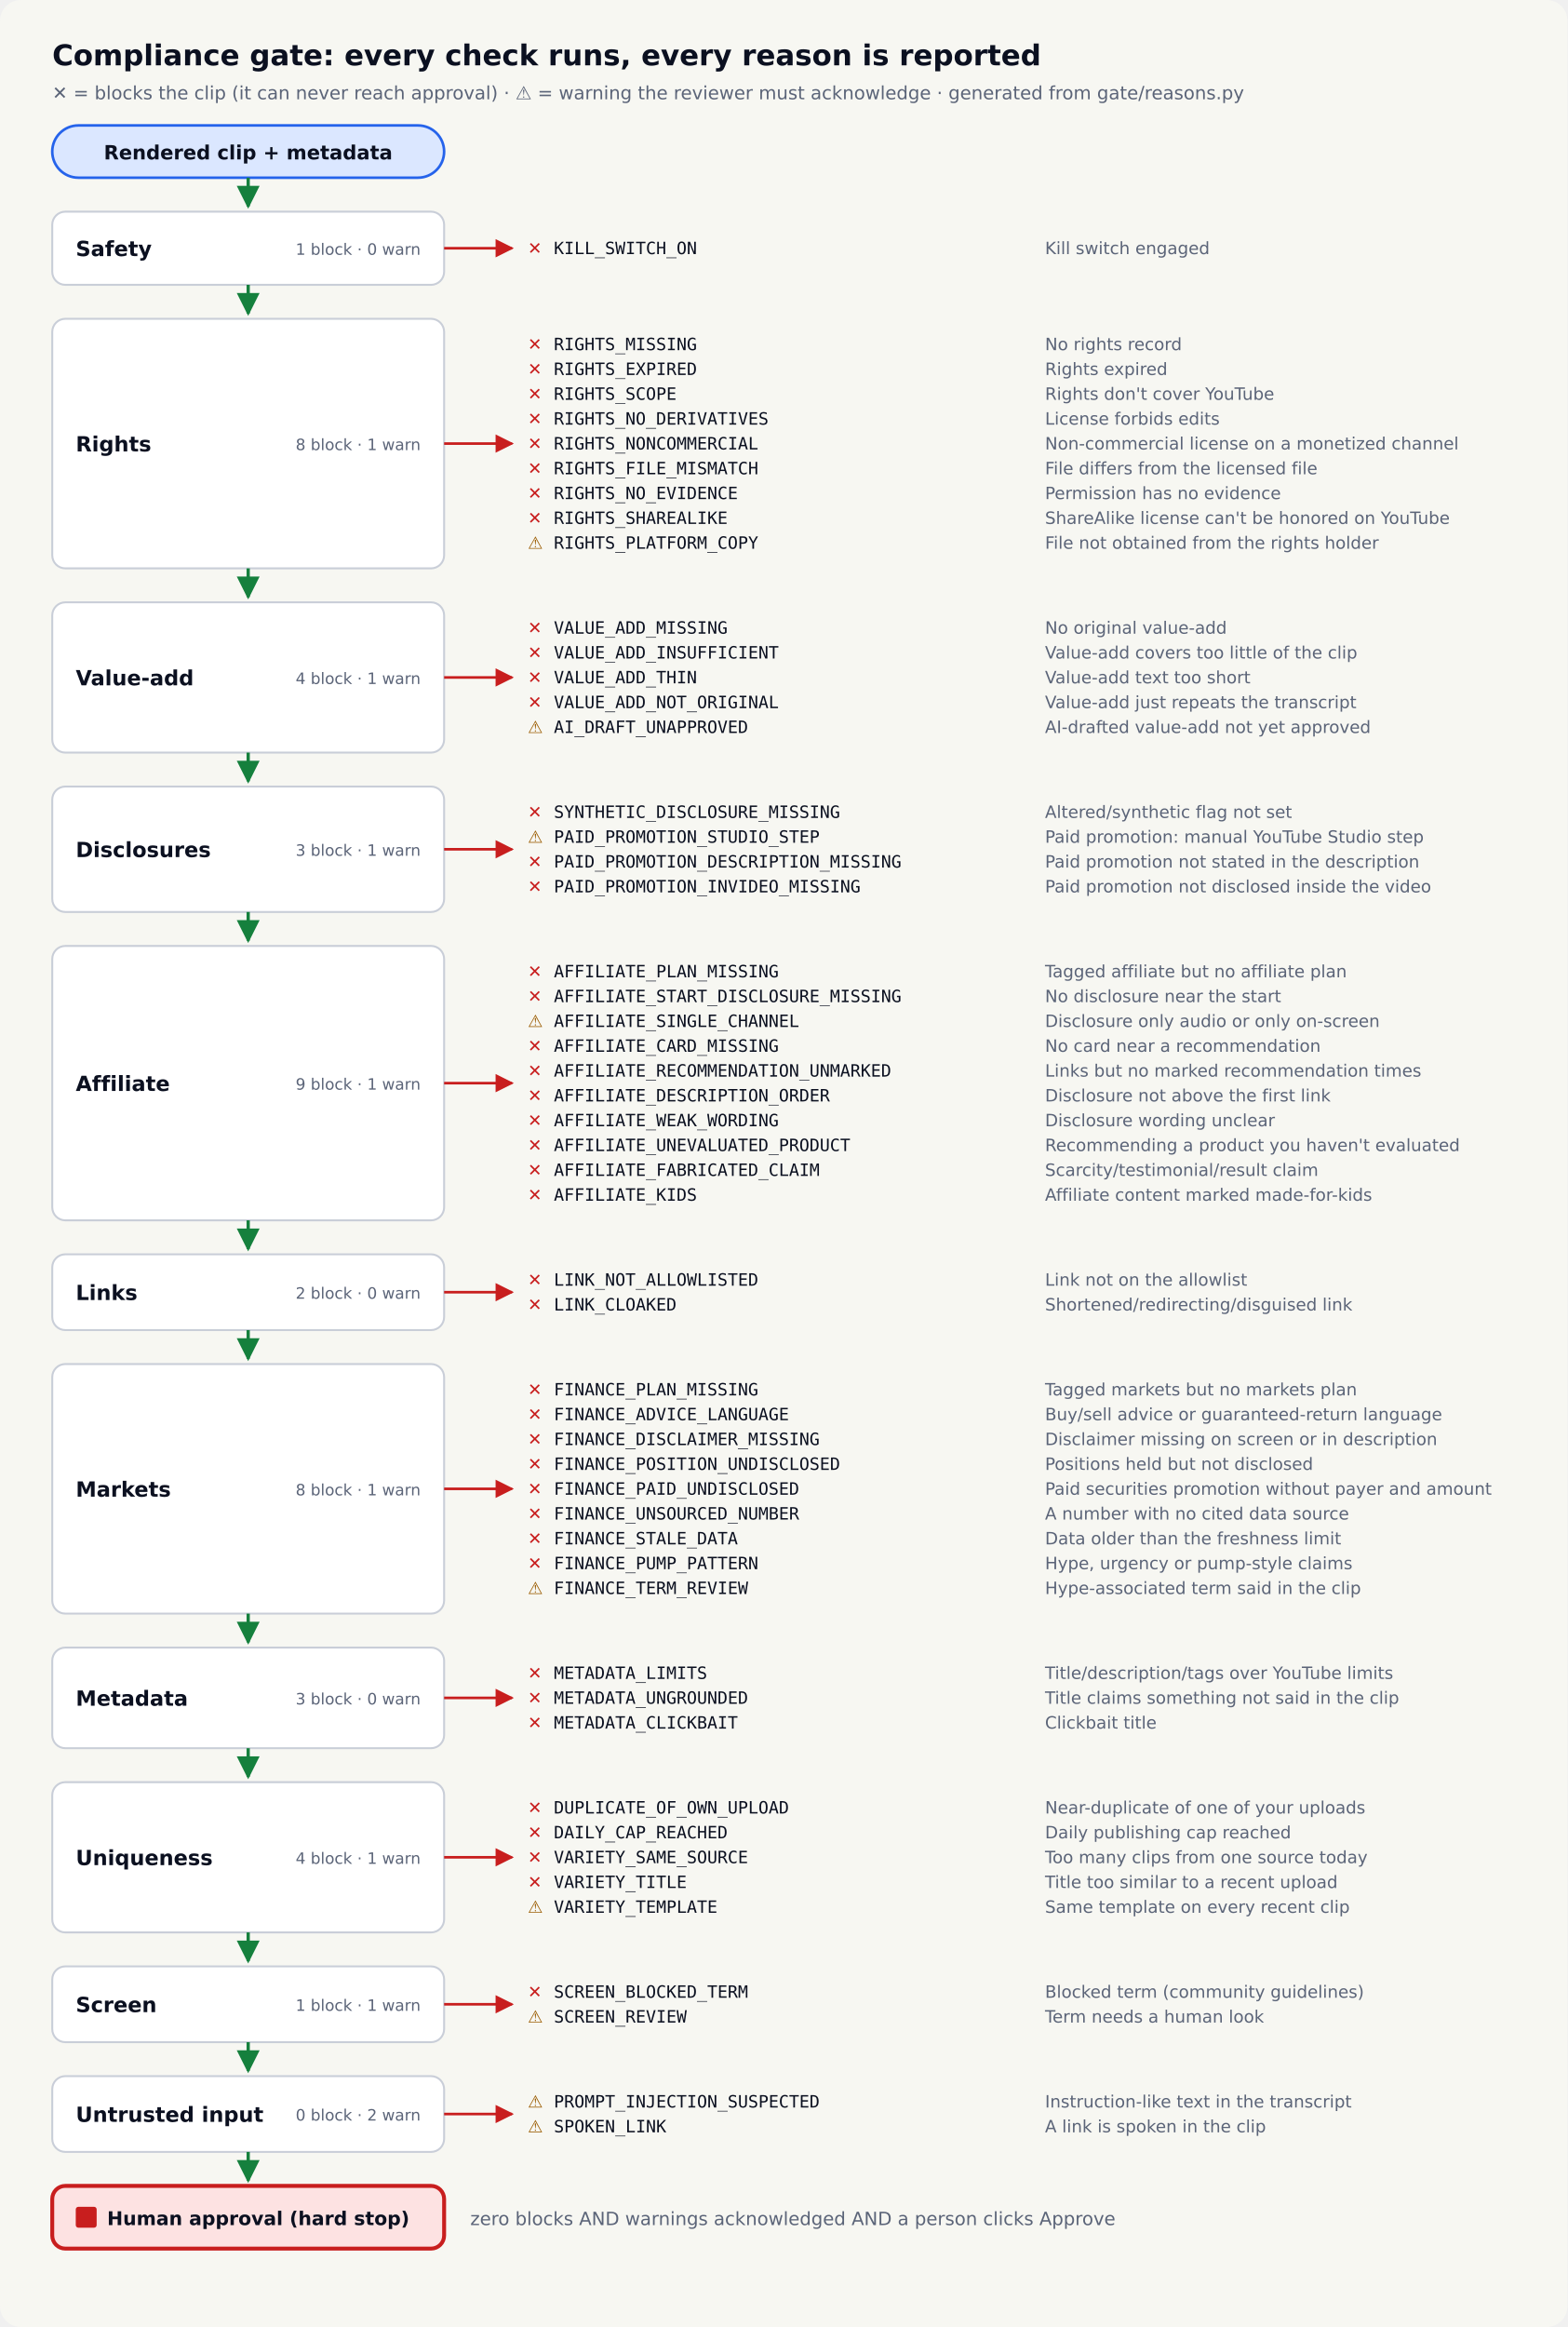
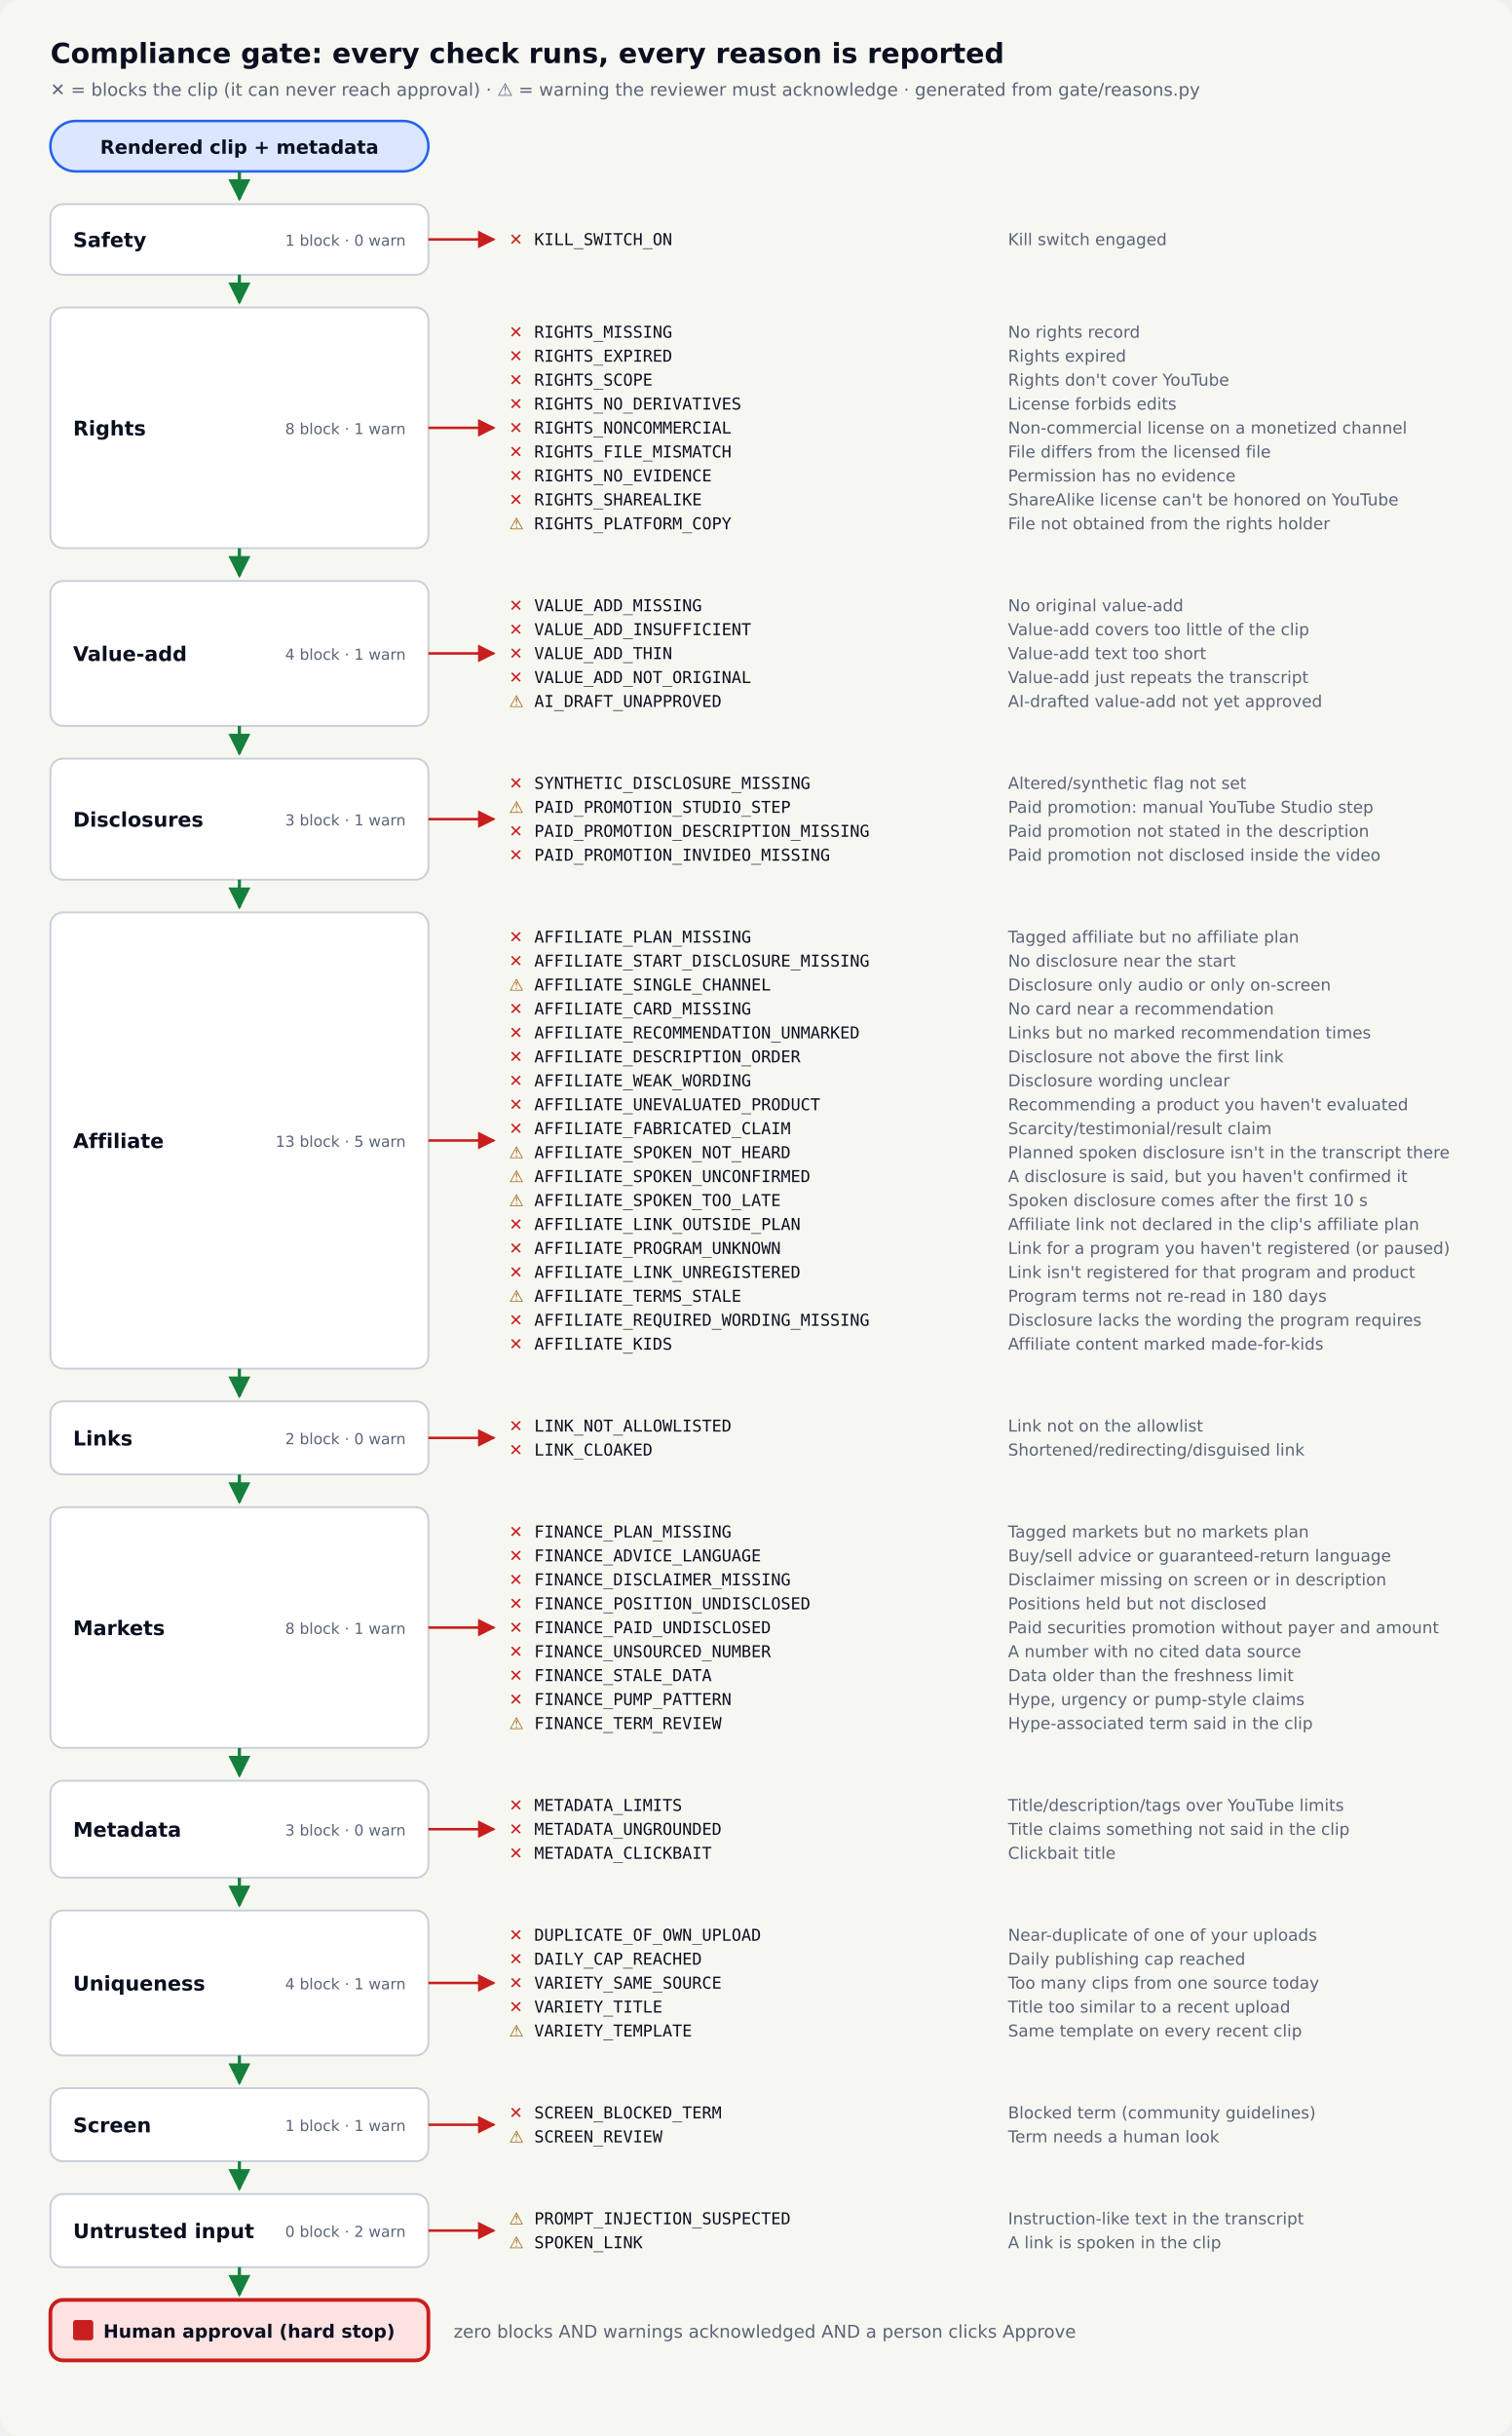
- <svg xmlns="http://www.w3.org/2000/svg" viewBox="0 0 1200 1781" width="1200" height="1781" role="img" aria-label="Compliance gate flowchart showing every block and warning reason" font-family="DejaVu Sans, Verdana, Segoe UI, sans-serif">
-   <rect width="1200" height="1781" rx="16" fill="#F7F7F2" />
+ <svg xmlns="http://www.w3.org/2000/svg" viewBox="0 0 1200 1933" width="1200" height="1933" role="img" aria-label="Compliance gate flowchart showing every block and warning reason" font-family="DejaVu Sans, Verdana, Segoe UI, sans-serif">
+   <rect width="1200" height="1933" rx="16" fill="#F7F7F2" />
  <defs>
    <marker id="d" viewBox="0 0 10 10" refX="9" refY="5" markerWidth="7" markerHeight="7" orient="auto-start-reverse">
      <path d="M0,0 L10,5 L0,10 z" fill="#15803D" />
    </marker>
    <marker id="x" viewBox="0 0 10 10" refX="9" refY="5" markerWidth="7" markerHeight="7" orient="auto-start-reverse">
      <path d="M0,0 L10,5 L0,10 z" fill="#C81E1E" />
    </marker>
  </defs>
  <text x="40" y="50" font-size="22" font-weight="800" fill="#0B1020">Compliance gate: every check runs, every reason is reported</text>
  <text x="40" y="76" font-size="14" fill="#5B6478">✕ = blocks the clip (it can never reach approval) · ⚠ = warning the reviewer must acknowledge · generated from gate/reasons.py</text>
  <rect x="40" y="96" width="300" height="40" rx="20" fill="#DBE7FF" stroke="#2563EB" stroke-width="2" />
  <text x="190" y="122" text-anchor="middle" font-size="15" font-weight="700" fill="#0B1020">Rendered clip + metadata</text>
  <line x1="190" y1="136" x2="190" y2="158" stroke="#15803D" stroke-width="2.5" marker-end="url(#d)" />
  <rect x="40" y="162" width="300" height="56" rx="10" fill="#FFFFFF" stroke="#C9CED8" stroke-width="1.5" />
  <text x="58" y="196.0" font-size="16" font-weight="700" fill="#0B1020">Safety</text>
  <text x="322" y="195.0" text-anchor="end" font-size="12" fill="#5B6478">1 block · 0 warn</text>
  <line x1="340" y1="190.0" x2="392" y2="190.0" stroke="#C81E1E" stroke-width="2" marker-end="url(#x)" />
  <text x="404" y="194.5" font-size="13" font-weight="700" fill="#C81E1E">✕</text>
  <text x="424" y="194.5" font-size="13" font-family="DejaVu Sans Mono, Menlo, Consolas, monospace" fill="#0B1020">KILL_SWITCH_ON</text>
  <text x="800" y="194.5" font-size="13" fill="#5B6478">Kill switch engaged</text>
  <line x1="190" y1="218" x2="190" y2="240" stroke="#15803D" stroke-width="2.5" marker-end="url(#d)" />
  <rect x="40" y="244" width="300" height="191" rx="10" fill="#FFFFFF" stroke="#C9CED8" stroke-width="1.5" />
  <text x="58" y="345.5" font-size="16" font-weight="700" fill="#0B1020">Rights</text>
  <text x="322" y="344.5" text-anchor="end" font-size="12" fill="#5B6478">8 block · 1 warn</text>
  <line x1="340" y1="339.5" x2="392" y2="339.5" stroke="#C81E1E" stroke-width="2" marker-end="url(#x)" />
  <text x="404" y="268.0" font-size="13" font-weight="700" fill="#C81E1E">✕</text>
  <text x="424" y="268.0" font-size="13" font-family="DejaVu Sans Mono, Menlo, Consolas, monospace" fill="#0B1020">RIGHTS_MISSING</text>
  <text x="800" y="268.0" font-size="13" fill="#5B6478">No rights record</text>
  <text x="404" y="287.0" font-size="13" font-weight="700" fill="#C81E1E">✕</text>
  <text x="424" y="287.0" font-size="13" font-family="DejaVu Sans Mono, Menlo, Consolas, monospace" fill="#0B1020">RIGHTS_EXPIRED</text>
  <text x="800" y="287.0" font-size="13" fill="#5B6478">Rights expired</text>
  <text x="404" y="306.0" font-size="13" font-weight="700" fill="#C81E1E">✕</text>
  <text x="424" y="306.0" font-size="13" font-family="DejaVu Sans Mono, Menlo, Consolas, monospace" fill="#0B1020">RIGHTS_SCOPE</text>
  <text x="800" y="306.0" font-size="13" fill="#5B6478">Rights don't cover YouTube</text>
  <text x="404" y="325.0" font-size="13" font-weight="700" fill="#C81E1E">✕</text>
  <text x="424" y="325.0" font-size="13" font-family="DejaVu Sans Mono, Menlo, Consolas, monospace" fill="#0B1020">RIGHTS_NO_DERIVATIVES</text>
  <text x="800" y="325.0" font-size="13" fill="#5B6478">License forbids edits</text>
  <text x="404" y="344.0" font-size="13" font-weight="700" fill="#C81E1E">✕</text>
  <text x="424" y="344.0" font-size="13" font-family="DejaVu Sans Mono, Menlo, Consolas, monospace" fill="#0B1020">RIGHTS_NONCOMMERCIAL</text>
  <text x="800" y="344.0" font-size="13" fill="#5B6478">Non-commercial license on a monetized channel</text>
  <text x="404" y="363.0" font-size="13" font-weight="700" fill="#C81E1E">✕</text>
  <text x="424" y="363.0" font-size="13" font-family="DejaVu Sans Mono, Menlo, Consolas, monospace" fill="#0B1020">RIGHTS_FILE_MISMATCH</text>
  <text x="800" y="363.0" font-size="13" fill="#5B6478">File differs from the licensed file</text>
  <text x="404" y="382.0" font-size="13" font-weight="700" fill="#C81E1E">✕</text>
  <text x="424" y="382.0" font-size="13" font-family="DejaVu Sans Mono, Menlo, Consolas, monospace" fill="#0B1020">RIGHTS_NO_EVIDENCE</text>
  <text x="800" y="382.0" font-size="13" fill="#5B6478">Permission has no evidence</text>
  <text x="404" y="401.0" font-size="13" font-weight="700" fill="#C81E1E">✕</text>
  <text x="424" y="401.0" font-size="13" font-family="DejaVu Sans Mono, Menlo, Consolas, monospace" fill="#0B1020">RIGHTS_SHAREALIKE</text>
  <text x="800" y="401.0" font-size="13" fill="#5B6478">ShareAlike license can't be honored on YouTube</text>
  <text x="404" y="420.0" font-size="13" font-weight="700" fill="#9A5B00">⚠</text>
  <text x="424" y="420.0" font-size="13" font-family="DejaVu Sans Mono, Menlo, Consolas, monospace" fill="#0B1020">RIGHTS_PLATFORM_COPY</text>
  <text x="800" y="420.0" font-size="13" fill="#5B6478">File not obtained from the rights holder</text>
  <line x1="190" y1="435" x2="190" y2="457" stroke="#15803D" stroke-width="2.5" marker-end="url(#d)" />
  <rect x="40" y="461" width="300" height="115" rx="10" fill="#FFFFFF" stroke="#C9CED8" stroke-width="1.5" />
  <text x="58" y="524.5" font-size="16" font-weight="700" fill="#0B1020">Value-add</text>
  <text x="322" y="523.5" text-anchor="end" font-size="12" fill="#5B6478">4 block · 1 warn</text>
  <line x1="340" y1="518.5" x2="392" y2="518.5" stroke="#C81E1E" stroke-width="2" marker-end="url(#x)" />
  <text x="404" y="485.0" font-size="13" font-weight="700" fill="#C81E1E">✕</text>
  <text x="424" y="485.0" font-size="13" font-family="DejaVu Sans Mono, Menlo, Consolas, monospace" fill="#0B1020">VALUE_ADD_MISSING</text>
  <text x="800" y="485.0" font-size="13" fill="#5B6478">No original value-add</text>
  <text x="404" y="504.0" font-size="13" font-weight="700" fill="#C81E1E">✕</text>
  <text x="424" y="504.0" font-size="13" font-family="DejaVu Sans Mono, Menlo, Consolas, monospace" fill="#0B1020">VALUE_ADD_INSUFFICIENT</text>
  <text x="800" y="504.0" font-size="13" fill="#5B6478">Value-add covers too little of the clip</text>
  <text x="404" y="523.0" font-size="13" font-weight="700" fill="#C81E1E">✕</text>
  <text x="424" y="523.0" font-size="13" font-family="DejaVu Sans Mono, Menlo, Consolas, monospace" fill="#0B1020">VALUE_ADD_THIN</text>
  <text x="800" y="523.0" font-size="13" fill="#5B6478">Value-add text too short</text>
  <text x="404" y="542.0" font-size="13" font-weight="700" fill="#C81E1E">✕</text>
  <text x="424" y="542.0" font-size="13" font-family="DejaVu Sans Mono, Menlo, Consolas, monospace" fill="#0B1020">VALUE_ADD_NOT_ORIGINAL</text>
  <text x="800" y="542.0" font-size="13" fill="#5B6478">Value-add just repeats the transcript</text>
  <text x="404" y="561.0" font-size="13" font-weight="700" fill="#9A5B00">⚠</text>
  <text x="424" y="561.0" font-size="13" font-family="DejaVu Sans Mono, Menlo, Consolas, monospace" fill="#0B1020">AI_DRAFT_UNAPPROVED</text>
  <text x="800" y="561.0" font-size="13" fill="#5B6478">AI-drafted value-add not yet approved</text>
  <line x1="190" y1="576" x2="190" y2="598" stroke="#15803D" stroke-width="2.5" marker-end="url(#d)" />
  <rect x="40" y="602" width="300" height="96" rx="10" fill="#FFFFFF" stroke="#C9CED8" stroke-width="1.5" />
  <text x="58" y="656.0" font-size="16" font-weight="700" fill="#0B1020">Disclosures</text>
  <text x="322" y="655.0" text-anchor="end" font-size="12" fill="#5B6478">3 block · 1 warn</text>
  <line x1="340" y1="650.0" x2="392" y2="650.0" stroke="#C81E1E" stroke-width="2" marker-end="url(#x)" />
  <text x="404" y="626.0" font-size="13" font-weight="700" fill="#C81E1E">✕</text>
  <text x="424" y="626.0" font-size="13" font-family="DejaVu Sans Mono, Menlo, Consolas, monospace" fill="#0B1020">SYNTHETIC_DISCLOSURE_MISSING</text>
  <text x="800" y="626.0" font-size="13" fill="#5B6478">Altered/synthetic flag not set</text>
  <text x="404" y="645.0" font-size="13" font-weight="700" fill="#9A5B00">⚠</text>
  <text x="424" y="645.0" font-size="13" font-family="DejaVu Sans Mono, Menlo, Consolas, monospace" fill="#0B1020">PAID_PROMOTION_STUDIO_STEP</text>
  <text x="800" y="645.0" font-size="13" fill="#5B6478">Paid promotion: manual YouTube Studio step</text>
  <text x="404" y="664.0" font-size="13" font-weight="700" fill="#C81E1E">✕</text>
  <text x="424" y="664.0" font-size="13" font-family="DejaVu Sans Mono, Menlo, Consolas, monospace" fill="#0B1020">PAID_PROMOTION_DESCRIPTION_MISSING</text>
  <text x="800" y="664.0" font-size="13" fill="#5B6478">Paid promotion not stated in the description</text>
  <text x="404" y="683.0" font-size="13" font-weight="700" fill="#C81E1E">✕</text>
  <text x="424" y="683.0" font-size="13" font-family="DejaVu Sans Mono, Menlo, Consolas, monospace" fill="#0B1020">PAID_PROMOTION_INVIDEO_MISSING</text>
  <text x="800" y="683.0" font-size="13" fill="#5B6478">Paid promotion not disclosed inside the video</text>
  <line x1="190" y1="698" x2="190" y2="720" stroke="#15803D" stroke-width="2.5" marker-end="url(#d)" />
-   <rect x="40" y="724" width="300" height="210" rx="10" fill="#FFFFFF" stroke="#C9CED8" stroke-width="1.5" />
-   <text x="58" y="835.0" font-size="16" font-weight="700" fill="#0B1020">Affiliate</text>
-   <text x="322" y="834.0" text-anchor="end" font-size="12" fill="#5B6478">9 block · 1 warn</text>
-   <line x1="340" y1="829.0" x2="392" y2="829.0" stroke="#C81E1E" stroke-width="2" marker-end="url(#x)" />
+   <rect x="40" y="724" width="300" height="362" rx="10" fill="#FFFFFF" stroke="#C9CED8" stroke-width="1.5" />
+   <text x="58" y="911.0" font-size="16" font-weight="700" fill="#0B1020">Affiliate</text>
+   <text x="322" y="910.0" text-anchor="end" font-size="12" fill="#5B6478">13 block · 5 warn</text>
+   <line x1="340" y1="905.0" x2="392" y2="905.0" stroke="#C81E1E" stroke-width="2" marker-end="url(#x)" />
  <text x="404" y="748.0" font-size="13" font-weight="700" fill="#C81E1E">✕</text>
  <text x="424" y="748.0" font-size="13" font-family="DejaVu Sans Mono, Menlo, Consolas, monospace" fill="#0B1020">AFFILIATE_PLAN_MISSING</text>
  <text x="800" y="748.0" font-size="13" fill="#5B6478">Tagged affiliate but no affiliate plan</text>
  <text x="404" y="767.0" font-size="13" font-weight="700" fill="#C81E1E">✕</text>
  <text x="424" y="767.0" font-size="13" font-family="DejaVu Sans Mono, Menlo, Consolas, monospace" fill="#0B1020">AFFILIATE_START_DISCLOSURE_MISSING</text>
  <text x="800" y="767.0" font-size="13" fill="#5B6478">No disclosure near the start</text>
  <text x="404" y="786.0" font-size="13" font-weight="700" fill="#9A5B00">⚠</text>
  <text x="424" y="786.0" font-size="13" font-family="DejaVu Sans Mono, Menlo, Consolas, monospace" fill="#0B1020">AFFILIATE_SINGLE_CHANNEL</text>
  <text x="800" y="786.0" font-size="13" fill="#5B6478">Disclosure only audio or only on-screen</text>
  <text x="404" y="805.0" font-size="13" font-weight="700" fill="#C81E1E">✕</text>
  <text x="424" y="805.0" font-size="13" font-family="DejaVu Sans Mono, Menlo, Consolas, monospace" fill="#0B1020">AFFILIATE_CARD_MISSING</text>
  <text x="800" y="805.0" font-size="13" fill="#5B6478">No card near a recommendation</text>
  <text x="404" y="824.0" font-size="13" font-weight="700" fill="#C81E1E">✕</text>
  <text x="424" y="824.0" font-size="13" font-family="DejaVu Sans Mono, Menlo, Consolas, monospace" fill="#0B1020">AFFILIATE_RECOMMENDATION_UNMARKED</text>
  <text x="800" y="824.0" font-size="13" fill="#5B6478">Links but no marked recommendation times</text>
  <text x="404" y="843.0" font-size="13" font-weight="700" fill="#C81E1E">✕</text>
  <text x="424" y="843.0" font-size="13" font-family="DejaVu Sans Mono, Menlo, Consolas, monospace" fill="#0B1020">AFFILIATE_DESCRIPTION_ORDER</text>
  <text x="800" y="843.0" font-size="13" fill="#5B6478">Disclosure not above the first link</text>
  <text x="404" y="862.0" font-size="13" font-weight="700" fill="#C81E1E">✕</text>
  <text x="424" y="862.0" font-size="13" font-family="DejaVu Sans Mono, Menlo, Consolas, monospace" fill="#0B1020">AFFILIATE_WEAK_WORDING</text>
  <text x="800" y="862.0" font-size="13" fill="#5B6478">Disclosure wording unclear</text>
  <text x="404" y="881.0" font-size="13" font-weight="700" fill="#C81E1E">✕</text>
  <text x="424" y="881.0" font-size="13" font-family="DejaVu Sans Mono, Menlo, Consolas, monospace" fill="#0B1020">AFFILIATE_UNEVALUATED_PRODUCT</text>
  <text x="800" y="881.0" font-size="13" fill="#5B6478">Recommending a product you haven't evaluated</text>
  <text x="404" y="900.0" font-size="13" font-weight="700" fill="#C81E1E">✕</text>
  <text x="424" y="900.0" font-size="13" font-family="DejaVu Sans Mono, Menlo, Consolas, monospace" fill="#0B1020">AFFILIATE_FABRICATED_CLAIM</text>
  <text x="800" y="900.0" font-size="13" fill="#5B6478">Scarcity/testimonial/result claim</text>
-   <text x="404" y="919.0" font-size="13" font-weight="700" fill="#C81E1E">✕</text>
-   <text x="424" y="919.0" font-size="13" font-family="DejaVu Sans Mono, Menlo, Consolas, monospace" fill="#0B1020">AFFILIATE_KIDS</text>
-   <text x="800" y="919.0" font-size="13" fill="#5B6478">Affiliate content marked made-for-kids</text>
-   <line x1="190" y1="934" x2="190" y2="956" stroke="#15803D" stroke-width="2.5" marker-end="url(#d)" />
-   <rect x="40" y="960" width="300" height="58" rx="10" fill="#FFFFFF" stroke="#C9CED8" stroke-width="1.5" />
-   <text x="58" y="995.0" font-size="16" font-weight="700" fill="#0B1020">Links</text>
-   <text x="322" y="994.0" text-anchor="end" font-size="12" fill="#5B6478">2 block · 0 warn</text>
-   <line x1="340" y1="989.0" x2="392" y2="989.0" stroke="#C81E1E" stroke-width="2" marker-end="url(#x)" />
-   <text x="404" y="984.0" font-size="13" font-weight="700" fill="#C81E1E">✕</text>
-   <text x="424" y="984.0" font-size="13" font-family="DejaVu Sans Mono, Menlo, Consolas, monospace" fill="#0B1020">LINK_NOT_ALLOWLISTED</text>
-   <text x="800" y="984.0" font-size="13" fill="#5B6478">Link not on the allowlist</text>
-   <text x="404" y="1003.0" font-size="13" font-weight="700" fill="#C81E1E">✕</text>
-   <text x="424" y="1003.0" font-size="13" font-family="DejaVu Sans Mono, Menlo, Consolas, monospace" fill="#0B1020">LINK_CLOAKED</text>
-   <text x="800" y="1003.0" font-size="13" fill="#5B6478">Shortened/redirecting/disguised link</text>
-   <line x1="190" y1="1018" x2="190" y2="1040" stroke="#15803D" stroke-width="2.5" marker-end="url(#d)" />
-   <rect x="40" y="1044" width="300" height="191" rx="10" fill="#FFFFFF" stroke="#C9CED8" stroke-width="1.5" />
-   <text x="58" y="1145.5" font-size="16" font-weight="700" fill="#0B1020">Markets</text>
-   <text x="322" y="1144.5" text-anchor="end" font-size="12" fill="#5B6478">8 block · 1 warn</text>
-   <line x1="340" y1="1139.5" x2="392" y2="1139.5" stroke="#C81E1E" stroke-width="2" marker-end="url(#x)" />
-   <text x="404" y="1068.0" font-size="13" font-weight="700" fill="#C81E1E">✕</text>
-   <text x="424" y="1068.0" font-size="13" font-family="DejaVu Sans Mono, Menlo, Consolas, monospace" fill="#0B1020">FINANCE_PLAN_MISSING</text>
-   <text x="800" y="1068.0" font-size="13" fill="#5B6478">Tagged markets but no markets plan</text>
-   <text x="404" y="1087.0" font-size="13" font-weight="700" fill="#C81E1E">✕</text>
-   <text x="424" y="1087.0" font-size="13" font-family="DejaVu Sans Mono, Menlo, Consolas, monospace" fill="#0B1020">FINANCE_ADVICE_LANGUAGE</text>
-   <text x="800" y="1087.0" font-size="13" fill="#5B6478">Buy/sell advice or guaranteed-return language</text>
-   <text x="404" y="1106.0" font-size="13" font-weight="700" fill="#C81E1E">✕</text>
-   <text x="424" y="1106.0" font-size="13" font-family="DejaVu Sans Mono, Menlo, Consolas, monospace" fill="#0B1020">FINANCE_DISCLAIMER_MISSING</text>
-   <text x="800" y="1106.0" font-size="13" fill="#5B6478">Disclaimer missing on screen or in description</text>
-   <text x="404" y="1125.0" font-size="13" font-weight="700" fill="#C81E1E">✕</text>
-   <text x="424" y="1125.0" font-size="13" font-family="DejaVu Sans Mono, Menlo, Consolas, monospace" fill="#0B1020">FINANCE_POSITION_UNDISCLOSED</text>
-   <text x="800" y="1125.0" font-size="13" fill="#5B6478">Positions held but not disclosed</text>
-   <text x="404" y="1144.0" font-size="13" font-weight="700" fill="#C81E1E">✕</text>
-   <text x="424" y="1144.0" font-size="13" font-family="DejaVu Sans Mono, Menlo, Consolas, monospace" fill="#0B1020">FINANCE_PAID_UNDISCLOSED</text>
-   <text x="800" y="1144.0" font-size="13" fill="#5B6478">Paid securities promotion without payer and amount</text>
-   <text x="404" y="1163.0" font-size="13" font-weight="700" fill="#C81E1E">✕</text>
-   <text x="424" y="1163.0" font-size="13" font-family="DejaVu Sans Mono, Menlo, Consolas, monospace" fill="#0B1020">FINANCE_UNSOURCED_NUMBER</text>
-   <text x="800" y="1163.0" font-size="13" fill="#5B6478">A number with no cited data source</text>
-   <text x="404" y="1182.0" font-size="13" font-weight="700" fill="#C81E1E">✕</text>
-   <text x="424" y="1182.0" font-size="13" font-family="DejaVu Sans Mono, Menlo, Consolas, monospace" fill="#0B1020">FINANCE_STALE_DATA</text>
-   <text x="800" y="1182.0" font-size="13" fill="#5B6478">Data older than the freshness limit</text>
-   <text x="404" y="1201.0" font-size="13" font-weight="700" fill="#C81E1E">✕</text>
-   <text x="424" y="1201.0" font-size="13" font-family="DejaVu Sans Mono, Menlo, Consolas, monospace" fill="#0B1020">FINANCE_PUMP_PATTERN</text>
-   <text x="800" y="1201.0" font-size="13" fill="#5B6478">Hype, urgency or pump-style claims</text>
-   <text x="404" y="1220.0" font-size="13" font-weight="700" fill="#9A5B00">⚠</text>
-   <text x="424" y="1220.0" font-size="13" font-family="DejaVu Sans Mono, Menlo, Consolas, monospace" fill="#0B1020">FINANCE_TERM_REVIEW</text>
-   <text x="800" y="1220.0" font-size="13" fill="#5B6478">Hype-associated term said in the clip</text>
-   <line x1="190" y1="1235" x2="190" y2="1257" stroke="#15803D" stroke-width="2.5" marker-end="url(#d)" />
-   <rect x="40" y="1261" width="300" height="77" rx="10" fill="#FFFFFF" stroke="#C9CED8" stroke-width="1.5" />
-   <text x="58" y="1305.5" font-size="16" font-weight="700" fill="#0B1020">Metadata</text>
-   <text x="322" y="1304.5" text-anchor="end" font-size="12" fill="#5B6478">3 block · 0 warn</text>
-   <line x1="340" y1="1299.5" x2="392" y2="1299.5" stroke="#C81E1E" stroke-width="2" marker-end="url(#x)" />
-   <text x="404" y="1285.0" font-size="13" font-weight="700" fill="#C81E1E">✕</text>
-   <text x="424" y="1285.0" font-size="13" font-family="DejaVu Sans Mono, Menlo, Consolas, monospace" fill="#0B1020">METADATA_LIMITS</text>
-   <text x="800" y="1285.0" font-size="13" fill="#5B6478">Title/description/tags over YouTube limits</text>
-   <text x="404" y="1304.0" font-size="13" font-weight="700" fill="#C81E1E">✕</text>
-   <text x="424" y="1304.0" font-size="13" font-family="DejaVu Sans Mono, Menlo, Consolas, monospace" fill="#0B1020">METADATA_UNGROUNDED</text>
-   <text x="800" y="1304.0" font-size="13" fill="#5B6478">Title claims something not said in the clip</text>
-   <text x="404" y="1323.0" font-size="13" font-weight="700" fill="#C81E1E">✕</text>
-   <text x="424" y="1323.0" font-size="13" font-family="DejaVu Sans Mono, Menlo, Consolas, monospace" fill="#0B1020">METADATA_CLICKBAIT</text>
-   <text x="800" y="1323.0" font-size="13" fill="#5B6478">Clickbait title</text>
-   <line x1="190" y1="1338" x2="190" y2="1360" stroke="#15803D" stroke-width="2.5" marker-end="url(#d)" />
-   <rect x="40" y="1364" width="300" height="115" rx="10" fill="#FFFFFF" stroke="#C9CED8" stroke-width="1.5" />
-   <text x="58" y="1427.5" font-size="16" font-weight="700" fill="#0B1020">Uniqueness</text>
-   <text x="322" y="1426.5" text-anchor="end" font-size="12" fill="#5B6478">4 block · 1 warn</text>
-   <line x1="340" y1="1421.5" x2="392" y2="1421.5" stroke="#C81E1E" stroke-width="2" marker-end="url(#x)" />
-   <text x="404" y="1388.0" font-size="13" font-weight="700" fill="#C81E1E">✕</text>
-   <text x="424" y="1388.0" font-size="13" font-family="DejaVu Sans Mono, Menlo, Consolas, monospace" fill="#0B1020">DUPLICATE_OF_OWN_UPLOAD</text>
-   <text x="800" y="1388.0" font-size="13" fill="#5B6478">Near-duplicate of one of your uploads</text>
-   <text x="404" y="1407.0" font-size="13" font-weight="700" fill="#C81E1E">✕</text>
-   <text x="424" y="1407.0" font-size="13" font-family="DejaVu Sans Mono, Menlo, Consolas, monospace" fill="#0B1020">DAILY_CAP_REACHED</text>
-   <text x="800" y="1407.0" font-size="13" fill="#5B6478">Daily publishing cap reached</text>
-   <text x="404" y="1426.0" font-size="13" font-weight="700" fill="#C81E1E">✕</text>
-   <text x="424" y="1426.0" font-size="13" font-family="DejaVu Sans Mono, Menlo, Consolas, monospace" fill="#0B1020">VARIETY_SAME_SOURCE</text>
-   <text x="800" y="1426.0" font-size="13" fill="#5B6478">Too many clips from one source today</text>
-   <text x="404" y="1445.0" font-size="13" font-weight="700" fill="#C81E1E">✕</text>
-   <text x="424" y="1445.0" font-size="13" font-family="DejaVu Sans Mono, Menlo, Consolas, monospace" fill="#0B1020">VARIETY_TITLE</text>
-   <text x="800" y="1445.0" font-size="13" fill="#5B6478">Title too similar to a recent upload</text>
-   <text x="404" y="1464.0" font-size="13" font-weight="700" fill="#9A5B00">⚠</text>
-   <text x="424" y="1464.0" font-size="13" font-family="DejaVu Sans Mono, Menlo, Consolas, monospace" fill="#0B1020">VARIETY_TEMPLATE</text>
-   <text x="800" y="1464.0" font-size="13" fill="#5B6478">Same template on every recent clip</text>
-   <line x1="190" y1="1479" x2="190" y2="1501" stroke="#15803D" stroke-width="2.5" marker-end="url(#d)" />
-   <rect x="40" y="1505" width="300" height="58" rx="10" fill="#FFFFFF" stroke="#C9CED8" stroke-width="1.5" />
-   <text x="58" y="1540.0" font-size="16" font-weight="700" fill="#0B1020">Screen</text>
-   <text x="322" y="1539.0" text-anchor="end" font-size="12" fill="#5B6478">1 block · 1 warn</text>
-   <line x1="340" y1="1534.0" x2="392" y2="1534.0" stroke="#C81E1E" stroke-width="2" marker-end="url(#x)" />
-   <text x="404" y="1529.0" font-size="13" font-weight="700" fill="#C81E1E">✕</text>
-   <text x="424" y="1529.0" font-size="13" font-family="DejaVu Sans Mono, Menlo, Consolas, monospace" fill="#0B1020">SCREEN_BLOCKED_TERM</text>
-   <text x="800" y="1529.0" font-size="13" fill="#5B6478">Blocked term (community guidelines)</text>
-   <text x="404" y="1548.0" font-size="13" font-weight="700" fill="#9A5B00">⚠</text>
-   <text x="424" y="1548.0" font-size="13" font-family="DejaVu Sans Mono, Menlo, Consolas, monospace" fill="#0B1020">SCREEN_REVIEW</text>
-   <text x="800" y="1548.0" font-size="13" fill="#5B6478">Term needs a human look</text>
-   <line x1="190" y1="1563" x2="190" y2="1585" stroke="#15803D" stroke-width="2.5" marker-end="url(#d)" />
-   <rect x="40" y="1589" width="300" height="58" rx="10" fill="#FFFFFF" stroke="#C9CED8" stroke-width="1.5" />
-   <text x="58" y="1624.0" font-size="16" font-weight="700" fill="#0B1020">Untrusted input</text>
-   <text x="322" y="1623.0" text-anchor="end" font-size="12" fill="#5B6478">0 block · 2 warn</text>
-   <line x1="340" y1="1618.0" x2="392" y2="1618.0" stroke="#C81E1E" stroke-width="2" marker-end="url(#x)" />
-   <text x="404" y="1613.0" font-size="13" font-weight="700" fill="#9A5B00">⚠</text>
-   <text x="424" y="1613.0" font-size="13" font-family="DejaVu Sans Mono, Menlo, Consolas, monospace" fill="#0B1020">PROMPT_INJECTION_SUSPECTED</text>
-   <text x="800" y="1613.0" font-size="13" fill="#5B6478">Instruction-like text in the transcript</text>
-   <text x="404" y="1632.0" font-size="13" font-weight="700" fill="#9A5B00">⚠</text>
-   <text x="424" y="1632.0" font-size="13" font-family="DejaVu Sans Mono, Menlo, Consolas, monospace" fill="#0B1020">SPOKEN_LINK</text>
-   <text x="800" y="1632.0" font-size="13" fill="#5B6478">A link is spoken in the clip</text>
-   <line x1="190" y1="1647" x2="190" y2="1669" stroke="#15803D" stroke-width="2.5" marker-end="url(#d)" />
-   <rect x="40" y="1673" width="300" height="48" rx="10" fill="#FDE2E2" stroke="#C81E1E" stroke-width="3" />
-   <rect x="58" y="1689" width="16" height="16" rx="2" fill="#C81E1E" />
-   <text x="82" y="1703" font-size="14.5" font-weight="800" fill="#0B1020">Human approval (hard stop)</text>
-   <text x="360" y="1703" font-size="14" fill="#5B6478">zero blocks AND warnings acknowledged AND a person clicks Approve</text>
+   <text x="404" y="919.0" font-size="13" font-weight="700" fill="#9A5B00">⚠</text>
+   <text x="424" y="919.0" font-size="13" font-family="DejaVu Sans Mono, Menlo, Consolas, monospace" fill="#0B1020">AFFILIATE_SPOKEN_NOT_HEARD</text>
+   <text x="800" y="919.0" font-size="13" fill="#5B6478">Planned spoken disclosure isn't in the transcript there</text>
+   <text x="404" y="938.0" font-size="13" font-weight="700" fill="#9A5B00">⚠</text>
+   <text x="424" y="938.0" font-size="13" font-family="DejaVu Sans Mono, Menlo, Consolas, monospace" fill="#0B1020">AFFILIATE_SPOKEN_UNCONFIRMED</text>
+   <text x="800" y="938.0" font-size="13" fill="#5B6478">A disclosure is said, but you haven't confirmed it</text>
+   <text x="404" y="957.0" font-size="13" font-weight="700" fill="#9A5B00">⚠</text>
+   <text x="424" y="957.0" font-size="13" font-family="DejaVu Sans Mono, Menlo, Consolas, monospace" fill="#0B1020">AFFILIATE_SPOKEN_TOO_LATE</text>
+   <text x="800" y="957.0" font-size="13" fill="#5B6478">Spoken disclosure comes after the first 10 s</text>
+   <text x="404" y="976.0" font-size="13" font-weight="700" fill="#C81E1E">✕</text>
+   <text x="424" y="976.0" font-size="13" font-family="DejaVu Sans Mono, Menlo, Consolas, monospace" fill="#0B1020">AFFILIATE_LINK_OUTSIDE_PLAN</text>
+   <text x="800" y="976.0" font-size="13" fill="#5B6478">Affiliate link not declared in the clip's affiliate plan</text>
+   <text x="404" y="995.0" font-size="13" font-weight="700" fill="#C81E1E">✕</text>
+   <text x="424" y="995.0" font-size="13" font-family="DejaVu Sans Mono, Menlo, Consolas, monospace" fill="#0B1020">AFFILIATE_PROGRAM_UNKNOWN</text>
+   <text x="800" y="995.0" font-size="13" fill="#5B6478">Link for a program you haven't registered (or paused)</text>
+   <text x="404" y="1014.0" font-size="13" font-weight="700" fill="#C81E1E">✕</text>
+   <text x="424" y="1014.0" font-size="13" font-family="DejaVu Sans Mono, Menlo, Consolas, monospace" fill="#0B1020">AFFILIATE_LINK_UNREGISTERED</text>
+   <text x="800" y="1014.0" font-size="13" fill="#5B6478">Link isn't registered for that program and product</text>
+   <text x="404" y="1033.0" font-size="13" font-weight="700" fill="#9A5B00">⚠</text>
+   <text x="424" y="1033.0" font-size="13" font-family="DejaVu Sans Mono, Menlo, Consolas, monospace" fill="#0B1020">AFFILIATE_TERMS_STALE</text>
+   <text x="800" y="1033.0" font-size="13" fill="#5B6478">Program terms not re-read in 180 days</text>
+   <text x="404" y="1052.0" font-size="13" font-weight="700" fill="#C81E1E">✕</text>
+   <text x="424" y="1052.0" font-size="13" font-family="DejaVu Sans Mono, Menlo, Consolas, monospace" fill="#0B1020">AFFILIATE_REQUIRED_WORDING_MISSING</text>
+   <text x="800" y="1052.0" font-size="13" fill="#5B6478">Disclosure lacks the wording the program requires</text>
+   <text x="404" y="1071.0" font-size="13" font-weight="700" fill="#C81E1E">✕</text>
+   <text x="424" y="1071.0" font-size="13" font-family="DejaVu Sans Mono, Menlo, Consolas, monospace" fill="#0B1020">AFFILIATE_KIDS</text>
+   <text x="800" y="1071.0" font-size="13" fill="#5B6478">Affiliate content marked made-for-kids</text>
+   <line x1="190" y1="1086" x2="190" y2="1108" stroke="#15803D" stroke-width="2.5" marker-end="url(#d)" />
+   <rect x="40" y="1112" width="300" height="58" rx="10" fill="#FFFFFF" stroke="#C9CED8" stroke-width="1.5" />
+   <text x="58" y="1147.0" font-size="16" font-weight="700" fill="#0B1020">Links</text>
+   <text x="322" y="1146.0" text-anchor="end" font-size="12" fill="#5B6478">2 block · 0 warn</text>
+   <line x1="340" y1="1141.0" x2="392" y2="1141.0" stroke="#C81E1E" stroke-width="2" marker-end="url(#x)" />
+   <text x="404" y="1136.0" font-size="13" font-weight="700" fill="#C81E1E">✕</text>
+   <text x="424" y="1136.0" font-size="13" font-family="DejaVu Sans Mono, Menlo, Consolas, monospace" fill="#0B1020">LINK_NOT_ALLOWLISTED</text>
+   <text x="800" y="1136.0" font-size="13" fill="#5B6478">Link not on the allowlist</text>
+   <text x="404" y="1155.0" font-size="13" font-weight="700" fill="#C81E1E">✕</text>
+   <text x="424" y="1155.0" font-size="13" font-family="DejaVu Sans Mono, Menlo, Consolas, monospace" fill="#0B1020">LINK_CLOAKED</text>
+   <text x="800" y="1155.0" font-size="13" fill="#5B6478">Shortened/redirecting/disguised link</text>
+   <line x1="190" y1="1170" x2="190" y2="1192" stroke="#15803D" stroke-width="2.5" marker-end="url(#d)" />
+   <rect x="40" y="1196" width="300" height="191" rx="10" fill="#FFFFFF" stroke="#C9CED8" stroke-width="1.5" />
+   <text x="58" y="1297.5" font-size="16" font-weight="700" fill="#0B1020">Markets</text>
+   <text x="322" y="1296.5" text-anchor="end" font-size="12" fill="#5B6478">8 block · 1 warn</text>
+   <line x1="340" y1="1291.5" x2="392" y2="1291.5" stroke="#C81E1E" stroke-width="2" marker-end="url(#x)" />
+   <text x="404" y="1220.0" font-size="13" font-weight="700" fill="#C81E1E">✕</text>
+   <text x="424" y="1220.0" font-size="13" font-family="DejaVu Sans Mono, Menlo, Consolas, monospace" fill="#0B1020">FINANCE_PLAN_MISSING</text>
+   <text x="800" y="1220.0" font-size="13" fill="#5B6478">Tagged markets but no markets plan</text>
+   <text x="404" y="1239.0" font-size="13" font-weight="700" fill="#C81E1E">✕</text>
+   <text x="424" y="1239.0" font-size="13" font-family="DejaVu Sans Mono, Menlo, Consolas, monospace" fill="#0B1020">FINANCE_ADVICE_LANGUAGE</text>
+   <text x="800" y="1239.0" font-size="13" fill="#5B6478">Buy/sell advice or guaranteed-return language</text>
+   <text x="404" y="1258.0" font-size="13" font-weight="700" fill="#C81E1E">✕</text>
+   <text x="424" y="1258.0" font-size="13" font-family="DejaVu Sans Mono, Menlo, Consolas, monospace" fill="#0B1020">FINANCE_DISCLAIMER_MISSING</text>
+   <text x="800" y="1258.0" font-size="13" fill="#5B6478">Disclaimer missing on screen or in description</text>
+   <text x="404" y="1277.0" font-size="13" font-weight="700" fill="#C81E1E">✕</text>
+   <text x="424" y="1277.0" font-size="13" font-family="DejaVu Sans Mono, Menlo, Consolas, monospace" fill="#0B1020">FINANCE_POSITION_UNDISCLOSED</text>
+   <text x="800" y="1277.0" font-size="13" fill="#5B6478">Positions held but not disclosed</text>
+   <text x="404" y="1296.0" font-size="13" font-weight="700" fill="#C81E1E">✕</text>
+   <text x="424" y="1296.0" font-size="13" font-family="DejaVu Sans Mono, Menlo, Consolas, monospace" fill="#0B1020">FINANCE_PAID_UNDISCLOSED</text>
+   <text x="800" y="1296.0" font-size="13" fill="#5B6478">Paid securities promotion without payer and amount</text>
+   <text x="404" y="1315.0" font-size="13" font-weight="700" fill="#C81E1E">✕</text>
+   <text x="424" y="1315.0" font-size="13" font-family="DejaVu Sans Mono, Menlo, Consolas, monospace" fill="#0B1020">FINANCE_UNSOURCED_NUMBER</text>
+   <text x="800" y="1315.0" font-size="13" fill="#5B6478">A number with no cited data source</text>
+   <text x="404" y="1334.0" font-size="13" font-weight="700" fill="#C81E1E">✕</text>
+   <text x="424" y="1334.0" font-size="13" font-family="DejaVu Sans Mono, Menlo, Consolas, monospace" fill="#0B1020">FINANCE_STALE_DATA</text>
+   <text x="800" y="1334.0" font-size="13" fill="#5B6478">Data older than the freshness limit</text>
+   <text x="404" y="1353.0" font-size="13" font-weight="700" fill="#C81E1E">✕</text>
+   <text x="424" y="1353.0" font-size="13" font-family="DejaVu Sans Mono, Menlo, Consolas, monospace" fill="#0B1020">FINANCE_PUMP_PATTERN</text>
+   <text x="800" y="1353.0" font-size="13" fill="#5B6478">Hype, urgency or pump-style claims</text>
+   <text x="404" y="1372.0" font-size="13" font-weight="700" fill="#9A5B00">⚠</text>
+   <text x="424" y="1372.0" font-size="13" font-family="DejaVu Sans Mono, Menlo, Consolas, monospace" fill="#0B1020">FINANCE_TERM_REVIEW</text>
+   <text x="800" y="1372.0" font-size="13" fill="#5B6478">Hype-associated term said in the clip</text>
+   <line x1="190" y1="1387" x2="190" y2="1409" stroke="#15803D" stroke-width="2.5" marker-end="url(#d)" />
+   <rect x="40" y="1413" width="300" height="77" rx="10" fill="#FFFFFF" stroke="#C9CED8" stroke-width="1.5" />
+   <text x="58" y="1457.5" font-size="16" font-weight="700" fill="#0B1020">Metadata</text>
+   <text x="322" y="1456.5" text-anchor="end" font-size="12" fill="#5B6478">3 block · 0 warn</text>
+   <line x1="340" y1="1451.5" x2="392" y2="1451.5" stroke="#C81E1E" stroke-width="2" marker-end="url(#x)" />
+   <text x="404" y="1437.0" font-size="13" font-weight="700" fill="#C81E1E">✕</text>
+   <text x="424" y="1437.0" font-size="13" font-family="DejaVu Sans Mono, Menlo, Consolas, monospace" fill="#0B1020">METADATA_LIMITS</text>
+   <text x="800" y="1437.0" font-size="13" fill="#5B6478">Title/description/tags over YouTube limits</text>
+   <text x="404" y="1456.0" font-size="13" font-weight="700" fill="#C81E1E">✕</text>
+   <text x="424" y="1456.0" font-size="13" font-family="DejaVu Sans Mono, Menlo, Consolas, monospace" fill="#0B1020">METADATA_UNGROUNDED</text>
+   <text x="800" y="1456.0" font-size="13" fill="#5B6478">Title claims something not said in the clip</text>
+   <text x="404" y="1475.0" font-size="13" font-weight="700" fill="#C81E1E">✕</text>
+   <text x="424" y="1475.0" font-size="13" font-family="DejaVu Sans Mono, Menlo, Consolas, monospace" fill="#0B1020">METADATA_CLICKBAIT</text>
+   <text x="800" y="1475.0" font-size="13" fill="#5B6478">Clickbait title</text>
+   <line x1="190" y1="1490" x2="190" y2="1512" stroke="#15803D" stroke-width="2.5" marker-end="url(#d)" />
+   <rect x="40" y="1516" width="300" height="115" rx="10" fill="#FFFFFF" stroke="#C9CED8" stroke-width="1.5" />
+   <text x="58" y="1579.5" font-size="16" font-weight="700" fill="#0B1020">Uniqueness</text>
+   <text x="322" y="1578.5" text-anchor="end" font-size="12" fill="#5B6478">4 block · 1 warn</text>
+   <line x1="340" y1="1573.5" x2="392" y2="1573.5" stroke="#C81E1E" stroke-width="2" marker-end="url(#x)" />
+   <text x="404" y="1540.0" font-size="13" font-weight="700" fill="#C81E1E">✕</text>
+   <text x="424" y="1540.0" font-size="13" font-family="DejaVu Sans Mono, Menlo, Consolas, monospace" fill="#0B1020">DUPLICATE_OF_OWN_UPLOAD</text>
+   <text x="800" y="1540.0" font-size="13" fill="#5B6478">Near-duplicate of one of your uploads</text>
+   <text x="404" y="1559.0" font-size="13" font-weight="700" fill="#C81E1E">✕</text>
+   <text x="424" y="1559.0" font-size="13" font-family="DejaVu Sans Mono, Menlo, Consolas, monospace" fill="#0B1020">DAILY_CAP_REACHED</text>
+   <text x="800" y="1559.0" font-size="13" fill="#5B6478">Daily publishing cap reached</text>
+   <text x="404" y="1578.0" font-size="13" font-weight="700" fill="#C81E1E">✕</text>
+   <text x="424" y="1578.0" font-size="13" font-family="DejaVu Sans Mono, Menlo, Consolas, monospace" fill="#0B1020">VARIETY_SAME_SOURCE</text>
+   <text x="800" y="1578.0" font-size="13" fill="#5B6478">Too many clips from one source today</text>
+   <text x="404" y="1597.0" font-size="13" font-weight="700" fill="#C81E1E">✕</text>
+   <text x="424" y="1597.0" font-size="13" font-family="DejaVu Sans Mono, Menlo, Consolas, monospace" fill="#0B1020">VARIETY_TITLE</text>
+   <text x="800" y="1597.0" font-size="13" fill="#5B6478">Title too similar to a recent upload</text>
+   <text x="404" y="1616.0" font-size="13" font-weight="700" fill="#9A5B00">⚠</text>
+   <text x="424" y="1616.0" font-size="13" font-family="DejaVu Sans Mono, Menlo, Consolas, monospace" fill="#0B1020">VARIETY_TEMPLATE</text>
+   <text x="800" y="1616.0" font-size="13" fill="#5B6478">Same template on every recent clip</text>
+   <line x1="190" y1="1631" x2="190" y2="1653" stroke="#15803D" stroke-width="2.5" marker-end="url(#d)" />
+   <rect x="40" y="1657" width="300" height="58" rx="10" fill="#FFFFFF" stroke="#C9CED8" stroke-width="1.5" />
+   <text x="58" y="1692.0" font-size="16" font-weight="700" fill="#0B1020">Screen</text>
+   <text x="322" y="1691.0" text-anchor="end" font-size="12" fill="#5B6478">1 block · 1 warn</text>
+   <line x1="340" y1="1686.0" x2="392" y2="1686.0" stroke="#C81E1E" stroke-width="2" marker-end="url(#x)" />
+   <text x="404" y="1681.0" font-size="13" font-weight="700" fill="#C81E1E">✕</text>
+   <text x="424" y="1681.0" font-size="13" font-family="DejaVu Sans Mono, Menlo, Consolas, monospace" fill="#0B1020">SCREEN_BLOCKED_TERM</text>
+   <text x="800" y="1681.0" font-size="13" fill="#5B6478">Blocked term (community guidelines)</text>
+   <text x="404" y="1700.0" font-size="13" font-weight="700" fill="#9A5B00">⚠</text>
+   <text x="424" y="1700.0" font-size="13" font-family="DejaVu Sans Mono, Menlo, Consolas, monospace" fill="#0B1020">SCREEN_REVIEW</text>
+   <text x="800" y="1700.0" font-size="13" fill="#5B6478">Term needs a human look</text>
+   <line x1="190" y1="1715" x2="190" y2="1737" stroke="#15803D" stroke-width="2.5" marker-end="url(#d)" />
+   <rect x="40" y="1741" width="300" height="58" rx="10" fill="#FFFFFF" stroke="#C9CED8" stroke-width="1.5" />
+   <text x="58" y="1776.0" font-size="16" font-weight="700" fill="#0B1020">Untrusted input</text>
+   <text x="322" y="1775.0" text-anchor="end" font-size="12" fill="#5B6478">0 block · 2 warn</text>
+   <line x1="340" y1="1770.0" x2="392" y2="1770.0" stroke="#C81E1E" stroke-width="2" marker-end="url(#x)" />
+   <text x="404" y="1765.0" font-size="13" font-weight="700" fill="#9A5B00">⚠</text>
+   <text x="424" y="1765.0" font-size="13" font-family="DejaVu Sans Mono, Menlo, Consolas, monospace" fill="#0B1020">PROMPT_INJECTION_SUSPECTED</text>
+   <text x="800" y="1765.0" font-size="13" fill="#5B6478">Instruction-like text in the transcript</text>
+   <text x="404" y="1784.0" font-size="13" font-weight="700" fill="#9A5B00">⚠</text>
+   <text x="424" y="1784.0" font-size="13" font-family="DejaVu Sans Mono, Menlo, Consolas, monospace" fill="#0B1020">SPOKEN_LINK</text>
+   <text x="800" y="1784.0" font-size="13" fill="#5B6478">A link is spoken in the clip</text>
+   <line x1="190" y1="1799" x2="190" y2="1821" stroke="#15803D" stroke-width="2.5" marker-end="url(#d)" />
+   <rect x="40" y="1825" width="300" height="48" rx="10" fill="#FDE2E2" stroke="#C81E1E" stroke-width="3" />
+   <rect x="58" y="1841" width="16" height="16" rx="2" fill="#C81E1E" />
+   <text x="82" y="1855" font-size="14.5" font-weight="800" fill="#0B1020">Human approval (hard stop)</text>
+   <text x="360" y="1855" font-size="14" fill="#5B6478">zero blocks AND warnings acknowledged AND a person clicks Approve</text>
</svg>
